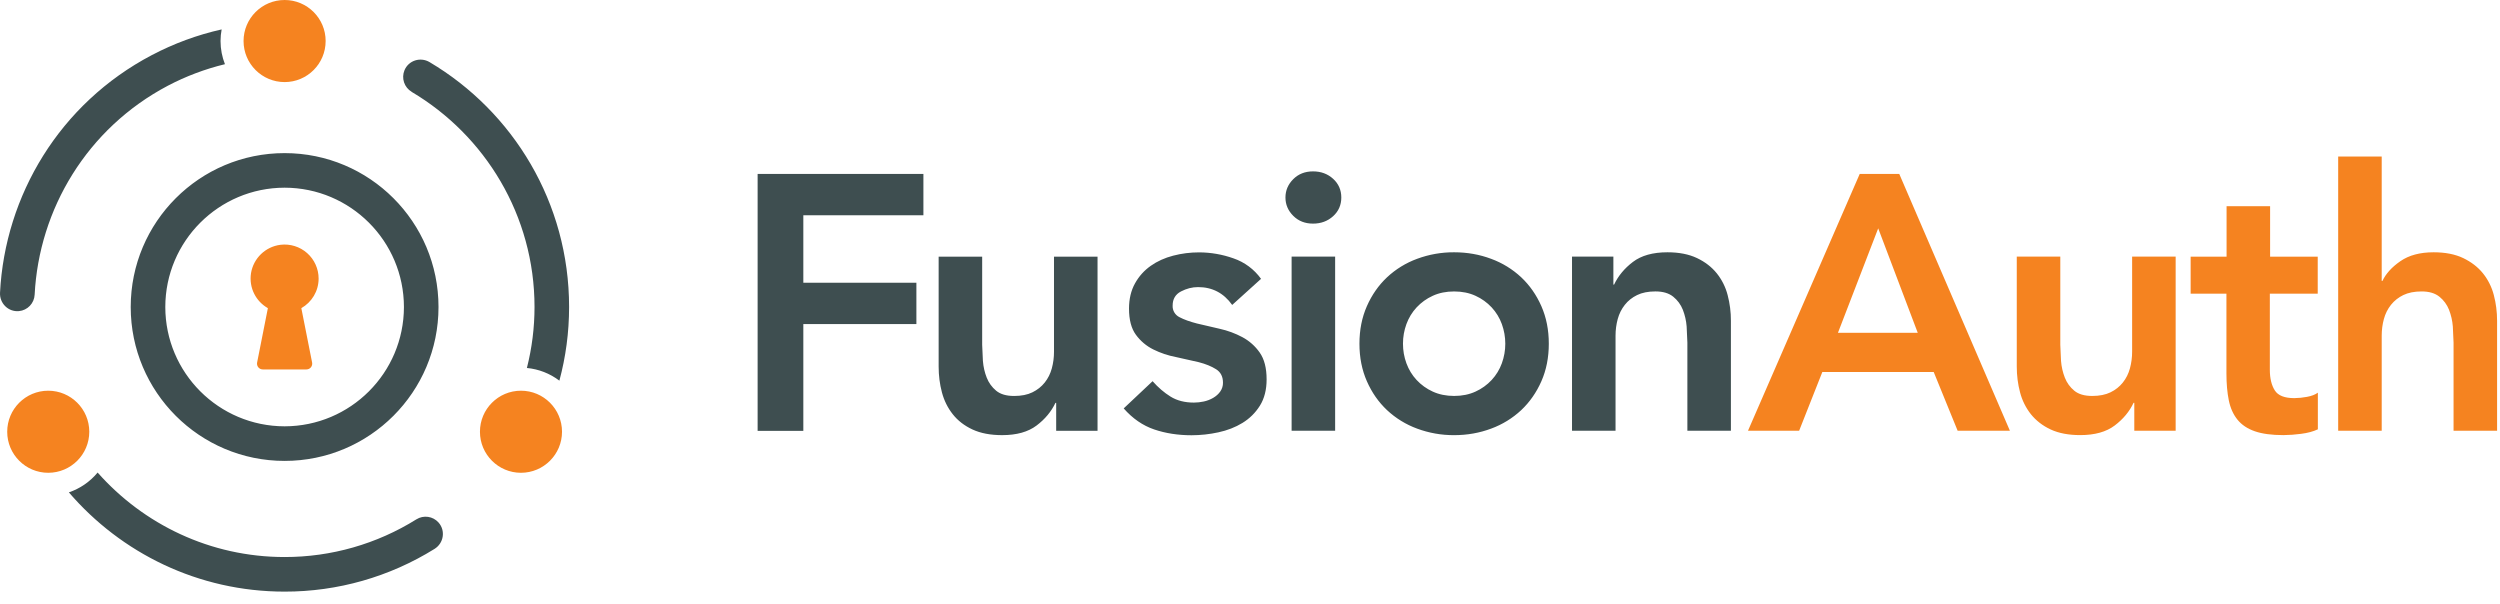
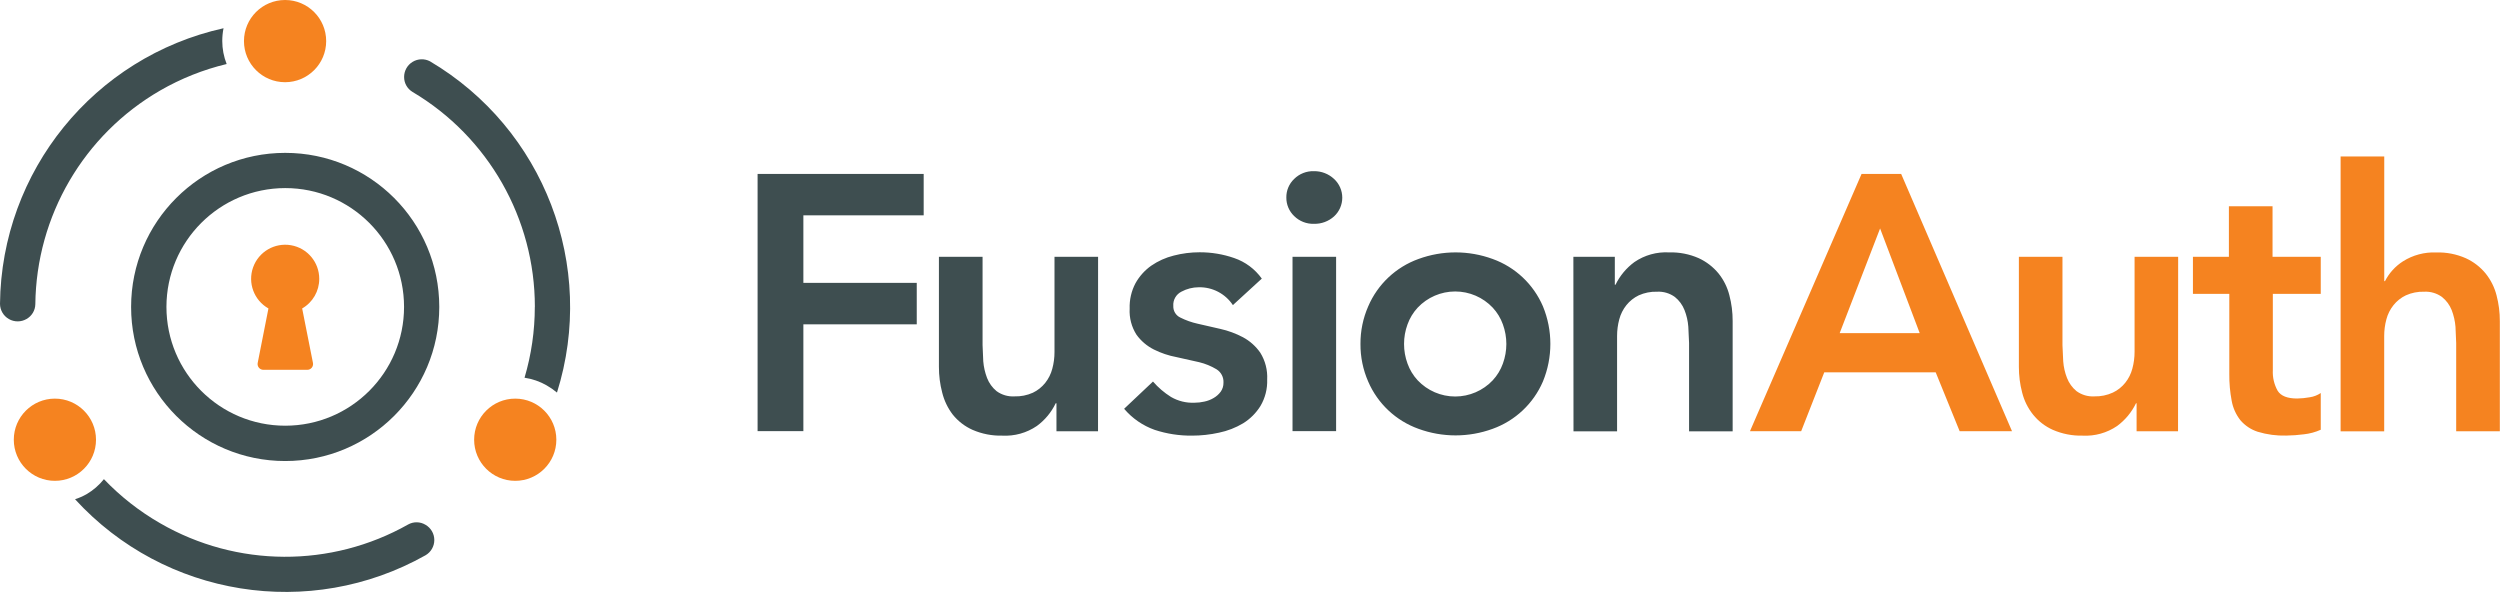
- <svg xmlns="http://www.w3.org/2000/svg" width="199" height="48" fill-rule="evenodd">
-   <path d="M189.584 12.458h-3.465v21.83h3.465v-7.566c0-.462.058-.904.173-1.328s.304-.8.563-1.126a2.8 2.8 0 0 1 .982-.78c.395-.192.88-.29 1.46-.29.596 0 1.068.14 1.414.42a2.49 2.49 0 0 1 .766 1.039 4.66 4.66 0 0 1 .303 1.329l.058 1.285v7.017h3.465v-8.75c0-.712-.087-1.395-.26-2.05a4.6 4.6 0 0 0-.866-1.733c-.405-.5-.93-.904-1.574-1.213s-1.43-.46-2.354-.46c-1.078 0-1.96.235-2.642.707s-1.16.996-1.43 1.574h-.058v-9.905zm-12.36 10.916v6.352c0 .81.063 1.52.188 2.137s.356 1.13.693 1.545.8.722 1.386.924 1.343.303 2.267.303a11.12 11.12 0 0 0 1.4-.101c.53-.067.977-.187 1.343-.36v-2.916c-.212.154-.5.265-.866.332a5.65 5.65 0 0 1-1.011.101c-.77 0-1.285-.202-1.545-.607s-.4-.952-.4-1.646v-6.063h3.812v-2.946H180.7v-4.014h-3.465v4.014h-2.86v2.946h2.86zm-4.042-2.946h-3.465v7.566a5 5 0 0 1-.174 1.328c-.115.424-.303.8-.563 1.126s-.587.588-.982.78-.88.29-1.458.29c-.616 0-1.093-.14-1.43-.42s-.588-.625-.75-1.04-.265-.856-.303-1.328L164 27.444v-7.017h-3.465v8.75c0 .712.086 1.396.26 2.05a4.72 4.72 0 0 0 .866 1.747c.404.5.93.914 1.574 1.213s1.43.447 2.353.447c1.155 0 2.07-.255 2.744-.765s1.174-1.112 1.5-1.805h.058v2.224h3.292v-13.86zM146.3 26.492l3.205-8.316 3.148 8.316H146.3zm-7.162 7.797h4.072l1.848-4.678h8.865l1.906 4.678h4.16l-8.808-20.445h-3.147l-8.895 20.445zM25.362 22.173a2.71 2.71 0 0 0-3.034-2.688 2.72 2.72 0 0 0-2.348 2.262c-.18 1.186.41 2.253 1.343 2.782l-.857 4.33a.46.46 0 0 0 .45.548h3.478a.46.46 0 0 0 .45-.548l-.858-4.33c.82-.465 1.376-1.345 1.376-2.356h0zM3.84 31.1c-1.804 0-3.266 1.463-3.266 3.267s1.462 3.267 3.266 3.267a3.27 3.27 0 0 0 3.267-3.267A3.27 3.27 0 0 0 3.839 31.1h0zm37.63 0c-1.804 0-3.266 1.463-3.266 3.267s1.462 3.267 3.266 3.267a3.27 3.27 0 0 0 3.267-3.267A3.27 3.27 0 0 0 41.47 31.1h0zM25.92 3.267c0 1.805-1.462 3.267-3.266 3.267a3.27 3.27 0 0 1-3.267-3.267C19.388 1.463 20.85 0 22.655 0s3.266 1.462 3.266 3.266h0z" fill="#f58320" />
-   <path d="M125.133 20.428h3.292v2.224h.058c.327-.693.827-1.295 1.5-1.805s1.588-.765 2.744-.765c.924 0 1.708.154 2.353.46s1.17.713 1.574 1.213a4.6 4.6 0 0 1 .866 1.733 7.95 7.95 0 0 1 .26 2.05v8.75h-3.465v-7.017l-.058-1.285a4.66 4.66 0 0 0-.303-1.329c-.164-.413-.42-.76-.765-1.04s-.82-.42-1.415-.42c-.578 0-1.064.097-1.46.29s-.722.452-.98.78-.448.703-.563 1.126-.174.866-.174 1.328v7.566h-3.465v-13.86zm-13.456 6.93c0 .54.09 1.06.274 1.56s.452.943.81 1.328a4.02 4.02 0 0 0 1.285.924c.5.23 1.068.347 1.703.347s1.203-.116 1.704-.347a4.02 4.02 0 0 0 1.285-.924 3.91 3.91 0 0 0 .809-1.328 4.53 4.53 0 0 0 .274-1.56c0-.538-.092-1.058-.274-1.56a3.92 3.92 0 0 0-.809-1.328 4.02 4.02 0 0 0-1.285-.924c-.5-.23-1.068-.347-1.704-.347s-1.203.116-1.703.347a4.02 4.02 0 0 0-1.285.924c-.357.385-.626.828-.81 1.328a4.51 4.51 0 0 0-.274 1.559h0zm-3.465 0c0-1.097.197-2.093.592-2.988s.928-1.66 1.602-2.296a7.08 7.08 0 0 1 2.397-1.473 8.33 8.33 0 0 1 2.945-.519c1.04 0 2.022.173 2.946.52a7.08 7.08 0 0 1 2.397 1.473c.673.635 1.208 1.4 1.602 2.296s.592 1.89.592 2.988-.197 2.094-.592 2.99-.93 1.66-1.602 2.296a7.08 7.08 0 0 1-2.397 1.473c-.924.346-1.906.52-2.946.52a8.33 8.33 0 0 1-2.945-.52 7.08 7.08 0 0 1-2.397-1.473c-.674-.635-1.208-1.4-1.602-2.296s-.592-1.89-.592-2.99h0zm-5.4 6.93h3.465v-13.86h-3.465v13.86zm-.49-18.568c0-.558.207-1.044.62-1.458s.94-.62 1.574-.62 1.17.198 1.602.592.65.89.65 1.487-.217 1.093-.65 1.487-.967.592-1.602.592-1.16-.206-1.574-.62-.62-.9-.62-1.458h0zm-4.244 8.548c-.674-.943-1.58-1.415-2.715-1.415-.462 0-.914.115-1.357.346s-.664.607-.664 1.126a.97.97 0 0 0 .549.925c.365.192.827.356 1.386.5l1.804.42c.645.144 1.247.366 1.805.664a3.96 3.96 0 0 1 1.386 1.228c.366.52.55 1.232.55 2.136 0 .828-.178 1.526-.534 2.094s-.82 1.025-1.386 1.372-1.21.597-1.92.75a10.09 10.09 0 0 1-2.137.232c-1.078 0-2.07-.155-2.974-.463s-1.714-.866-2.425-1.674l2.3-2.166c.442.5.92.91 1.43 1.227s1.13.476 1.863.476a3.7 3.7 0 0 0 .779-.086 2.54 2.54 0 0 0 .751-.289c.23-.134.42-.303.563-.505a1.19 1.19 0 0 0 .217-.708c0-.48-.183-.837-.55-1.068s-.828-.42-1.386-.563l-1.805-.405a7 7 0 0 1-1.805-.606 3.79 3.79 0 0 1-1.386-1.17c-.366-.5-.548-1.193-.548-2.08 0-.77.16-1.438.476-2.007s.736-1.034 1.256-1.4 1.117-.635 1.79-.81 1.357-.26 2.05-.26a8.22 8.22 0 0 1 2.743.476 4.49 4.49 0 0 1 2.195 1.631l-2.3 2.08zM87.364 34.29h-3.292v-2.224h-.058c-.328.693-.828 1.295-1.502 1.805s-1.588.766-2.743.766c-.924 0-1.71-.15-2.354-.448s-1.17-.703-1.573-1.213-.693-1.092-.866-1.747-.26-1.338-.26-2.05v-8.75h3.465v7.017l.058 1.285c.038.472.14.915.303 1.328s.414.76.75 1.04.813.42 1.43.42c.578 0 1.063-.096 1.458-.29s.722-.452.982-.78.448-.702.563-1.126a5 5 0 0 0 .173-1.328v-7.566h3.466v13.86zM60.307 13.844h13.196v3.292h-9.558v5.37h9v3.292h-9v8.5h-3.638V13.844zM17.904 5.11a19.81 19.81 0 0 0-4.542 1.713c-6.444 3.4-10.257 9.84-10.604 16.633a1.38 1.38 0 0 1-1.253 1.309c-.845.076-1.546-.62-1.503-1.467.396-7.725 4.737-15.05 12.08-18.91a22.56 22.56 0 0 1 5.561-2.047c-.055.3-.088.6-.088.926 0 .65.127 1.272.35 1.844h0zm14.868 2.2a1.38 1.38 0 0 1-.575-1.718c.326-.783 1.268-1.08 1.998-.647C40.848 8.89 45.3 16.14 45.3 24.438c0 2.028-.27 3.993-.773 5.863a5.06 5.06 0 0 0-2.586-1.01 19.77 19.77 0 0 0 .607-4.853c0-7.282-3.934-13.66-9.786-17.128h0zm1.817 36.382a22.53 22.53 0 0 1-11.934 3.401c-6.872 0-13.02-3.068-17.173-7.9a5.11 5.11 0 0 0 2.289-1.578c3.647 4.118 8.963 6.725 14.884 6.725a19.77 19.77 0 0 0 10.487-2.999 1.38 1.38 0 0 1 1.77.256c.568.647.408 1.64-.323 2.095h0zm-11.934-9.757a9.51 9.51 0 0 1-9.497-9.497 9.51 9.51 0 0 1 9.497-9.498 9.51 9.51 0 0 1 9.498 9.498 9.51 9.51 0 0 1-9.498 9.497h0zm0-21.747c-6.765 0-12.25 5.484-12.25 12.25s5.485 12.25 12.25 12.25 12.25-5.485 12.25-12.25a12.25 12.25 0 0 0-12.25-12.25h0z" fill="#3e4e50" />
+ <svg xmlns="http://www.w3.org/2000/svg" viewBox="0 0 433.05 102.55">
+   <path d="M131.23 30.13H160v7.17h-20.84V49h19.64v7.18h-19.64v18.5h-7.93zM190.2 74.7H183v-4.85h-.13a10.47 10.47 0 0 1-3.27 3.94 9.69 9.69 0 0 1-6 1.67 12.13 12.13 0 0 1-5.13-1 9.2 9.2 0 0 1-3.43-2.64 10.33 10.33 0 0 1-1.83-3.81 17.33 17.33 0 0 1-.57-4.47V44.48h7.56v15.3l.12 2.8a10.49 10.49 0 0 0 .66 2.9 5.56 5.56 0 0 0 1.64 2.27 4.78 4.78 0 0 0 3.11.91 7.21 7.21 0 0 0 3.18-.63 6.1 6.1 0 0 0 2.14-1.7 6.63 6.63 0 0 0 1.23-2.46 11 11 0 0 0 .38-2.89v-16.5h7.55zm23.36-21.85a6.91 6.91 0 0 0-5.91-3.09 6.36 6.36 0 0 0-3 .76 2.56 2.56 0 0 0-1.41 2.48 2.11 2.11 0 0 0 1.2 2 12.82 12.82 0 0 0 3 1.07l3.93.9a15.72 15.72 0 0 1 3.94 1.45 8.63 8.63 0 0 1 3 2.68 8 8 0 0 1 1.19 4.65 8.41 8.41 0 0 1-1.16 4.57 9.28 9.28 0 0 1-3 3 13.46 13.46 0 0 1-4.19 1.63 21.67 21.67 0 0 1-4.66.51 20 20 0 0 1-6.48-1 12.38 12.38 0 0 1-5.29-3.65l5-4.72a13.85 13.85 0 0 0 3.12 2.67 7.45 7.45 0 0 0 4.06 1 7.75 7.75 0 0 0 1.69-.19 5.17 5.17 0 0 0 1.64-.63 4 4 0 0 0 1.23-1.1 2.6 2.6 0 0 0 .47-1.54 2.56 2.56 0 0 0-1.2-2.33 10.78 10.78 0 0 0-3-1.23l-3.93-.88a14.91 14.91 0 0 1-3.93-1.32 8.32 8.32 0 0 1-3-2.55 7.6 7.6 0 0 1-1.19-4.53 8.76 8.76 0 0 1 1-4.38 9.2 9.2 0 0 1 2.73-3.05 11.91 11.91 0 0 1 3.91-1.76 17.79 17.79 0 0 1 4.47-.57 18.06 18.06 0 0 1 6 1 9.77 9.77 0 0 1 4.78 3.56zm9.26-18.63a4.35 4.35 0 0 1 1.35-3.22 4.66 4.66 0 0 1 3.43-1.35 5 5 0 0 1 3.49 1.35 4.41 4.41 0 0 1 0 6.48 5 5 0 0 1-3.49 1.29 4.66 4.66 0 0 1-3.43-1.35 4.37 4.37 0 0 1-1.35-3.2zm1.07 10.26h7.55v30.2h-7.55zm11.77 15.1a16 16 0 0 1 1.34-6.51 15 15 0 0 1 8.71-8.21 18.68 18.68 0 0 1 12.85 0 15 15 0 0 1 8.71 8.21 17.1 17.1 0 0 1 0 13 15 15 0 0 1-8.71 8.21 18.68 18.68 0 0 1-12.85 0A15 15 0 0 1 237 66.1a16 16 0 0 1-1.34-6.52zm7.55 0a9.78 9.78 0 0 0 .6 3.4 8.43 8.43 0 0 0 1.76 2.9 8.94 8.94 0 0 0 13 0 8.43 8.43 0 0 0 1.76-2.9 9.91 9.91 0 0 0 0-6.79 8.43 8.43 0 0 0-1.76-2.9 8.94 8.94 0 0 0-13 0 8.43 8.43 0 0 0-1.76 2.9 9.76 9.76 0 0 0-.6 3.39zm29.33-15.1h7.18v4.84h.12a10.65 10.65 0 0 1 3.28-3.93 9.67 9.67 0 0 1 6-1.67 11.88 11.88 0 0 1 5.13 1 9.72 9.72 0 0 1 3.43 2.64 9.88 9.88 0 0 1 1.88 3.78 17.33 17.33 0 0 1 .57 4.47v19.1h-7.55V59.4l-.13-2.8a9.83 9.83 0 0 0-.66-2.89 5.45 5.45 0 0 0-1.67-2.27 4.81 4.81 0 0 0-3.08-.91 7.21 7.21 0 0 0-3.18.63 6.19 6.19 0 0 0-2.14 1.7 6.66 6.66 0 0 0-1.23 2.45 11.09 11.09 0 0 0-.38 2.9v16.5h-7.55z" fill="#3e4e50" />
+   <path d="M322.46 30.13h6.86l19.2 44.56h-9.07l-4.15-10.2H316l-4 10.2h-8.87zm10.07 27.57l-6.86-18.13-7 18.13zm44.75 17h-7.18v-4.85h-.1a10.66 10.66 0 0 1-3.27 3.94 9.71 9.71 0 0 1-6 1.67 12.13 12.13 0 0 1-5.13-1 9.2 9.2 0 0 1-3.43-2.64 10 10 0 0 1-1.89-3.81 17.33 17.33 0 0 1-.57-4.47V44.48h7.55v15.3l.13 2.8a9.82 9.82 0 0 0 .66 2.9 5.56 5.56 0 0 0 1.64 2.27 4.78 4.78 0 0 0 3.11.91A7.21 7.21 0 0 0 366 68a6.1 6.1 0 0 0 2.14-1.7 6.63 6.63 0 0 0 1.23-2.46 11 11 0 0 0 .38-2.89V44.48h7.55zm2.58-23.8v-6.42h6.23v-8.75h7.56v8.75H402v6.42h-8.3v13.22a6.61 6.61 0 0 0 .84 3.58c.57.9 1.7 1.33 3.37 1.33a13 13 0 0 0 2.21-.22 4.59 4.59 0 0 0 1.88-.73v6.36a9.66 9.66 0 0 1-2.92.79 26 26 0 0 1-3.06.22 15.49 15.49 0 0 1-4.94-.66 6.64 6.64 0 0 1-3-2 7.63 7.63 0 0 1-1.51-3.37 23.71 23.71 0 0 1-.41-4.65V50.9zM413 48.7h.13a8.8 8.8 0 0 1 3.11-3.43 10 10 0 0 1 5.76-1.54 11.82 11.82 0 0 1 5.13 1 9.63 9.63 0 0 1 3.43 2.64 10 10 0 0 1 1.89 3.78 17.33 17.33 0 0 1 .57 4.47V74.7h-7.56V59.4l-.12-2.8a10.5 10.5 0 0 0-.66-2.89 5.54 5.54 0 0 0-1.68-2.27 4.83 4.83 0 0 0-3.08-.91 7.21 7.21 0 0 0-3.18.63 6.1 6.1 0 0 0-2.14 1.7 6.66 6.66 0 0 0-1.23 2.45 11.09 11.09 0 0 0-.38 2.9v16.5h-7.55V27.1H413z" fill="#f58320" />
+   <path d="M27.75 90.64A43.45 43.45 0 0 1 18 83a10.87 10.87 0 0 1-3 2.6 11 11 0 0 1-2 .88 49.45 49.45 0 0 0 60.7 9.71 3.05 3.05 0 0 0 0-5.29h0a3 3 0 0 0-3-.05 43.3 43.3 0 0 1-42.95-.21zm-.01-74.96a43.21 43.21 0 0 1 11.52-4.59 10.91 10.91 0 0 1-.76-4 11.4 11.4 0 0 1 .22-2.2A49.44 49.44 0 0 0 0 52.62a3.06 3.06 0 0 0 4.59 2.64h0a3 3 0 0 0 1.53-2.56 43.3 43.3 0 0 1 21.62-37.02zm64.9 37.48a43.28 43.28 0 0 1-1.78 12.27 10.86 10.86 0 0 1 3.82 1.32A12.16 12.16 0 0 1 96.48 68a49.45 49.45 0 0 0-22-57.38 3.06 3.06 0 0 0-4.48 2.7h0a3 3 0 0 0 1.45 2.6 43.29 43.29 0 0 1 21.2 37.24zM49.4 32.58a20.58 20.58 0 1 1-20.57 20.58A20.6 20.6 0 0 1 49.4 32.58m0-6.1a26.69 26.69 0 1 0 26.69 26.69A26.68 26.68 0 0 0 49.4 26.48z" fill="#3e4e50" />
+   <g fill="#f58320">
+     <circle cx="49.38" cy="7.12" r="7.12" />
+     <circle cx="9.51" cy="76.17" r="7.12" />
+     <circle cx="89.25" cy="76.17" r="7.12" />
+     <path d="M55.3 48.3a5.9 5.9 0 1 0-8.8 5.13l-1.86 9.43a1 1 0 0 0 1 1.2h7.57a1 1 0 0 0 1-1.2l-1.87-9.43a5.89 5.89 0 0 0 2.96-5.13z" />
+   </g>
</svg>
